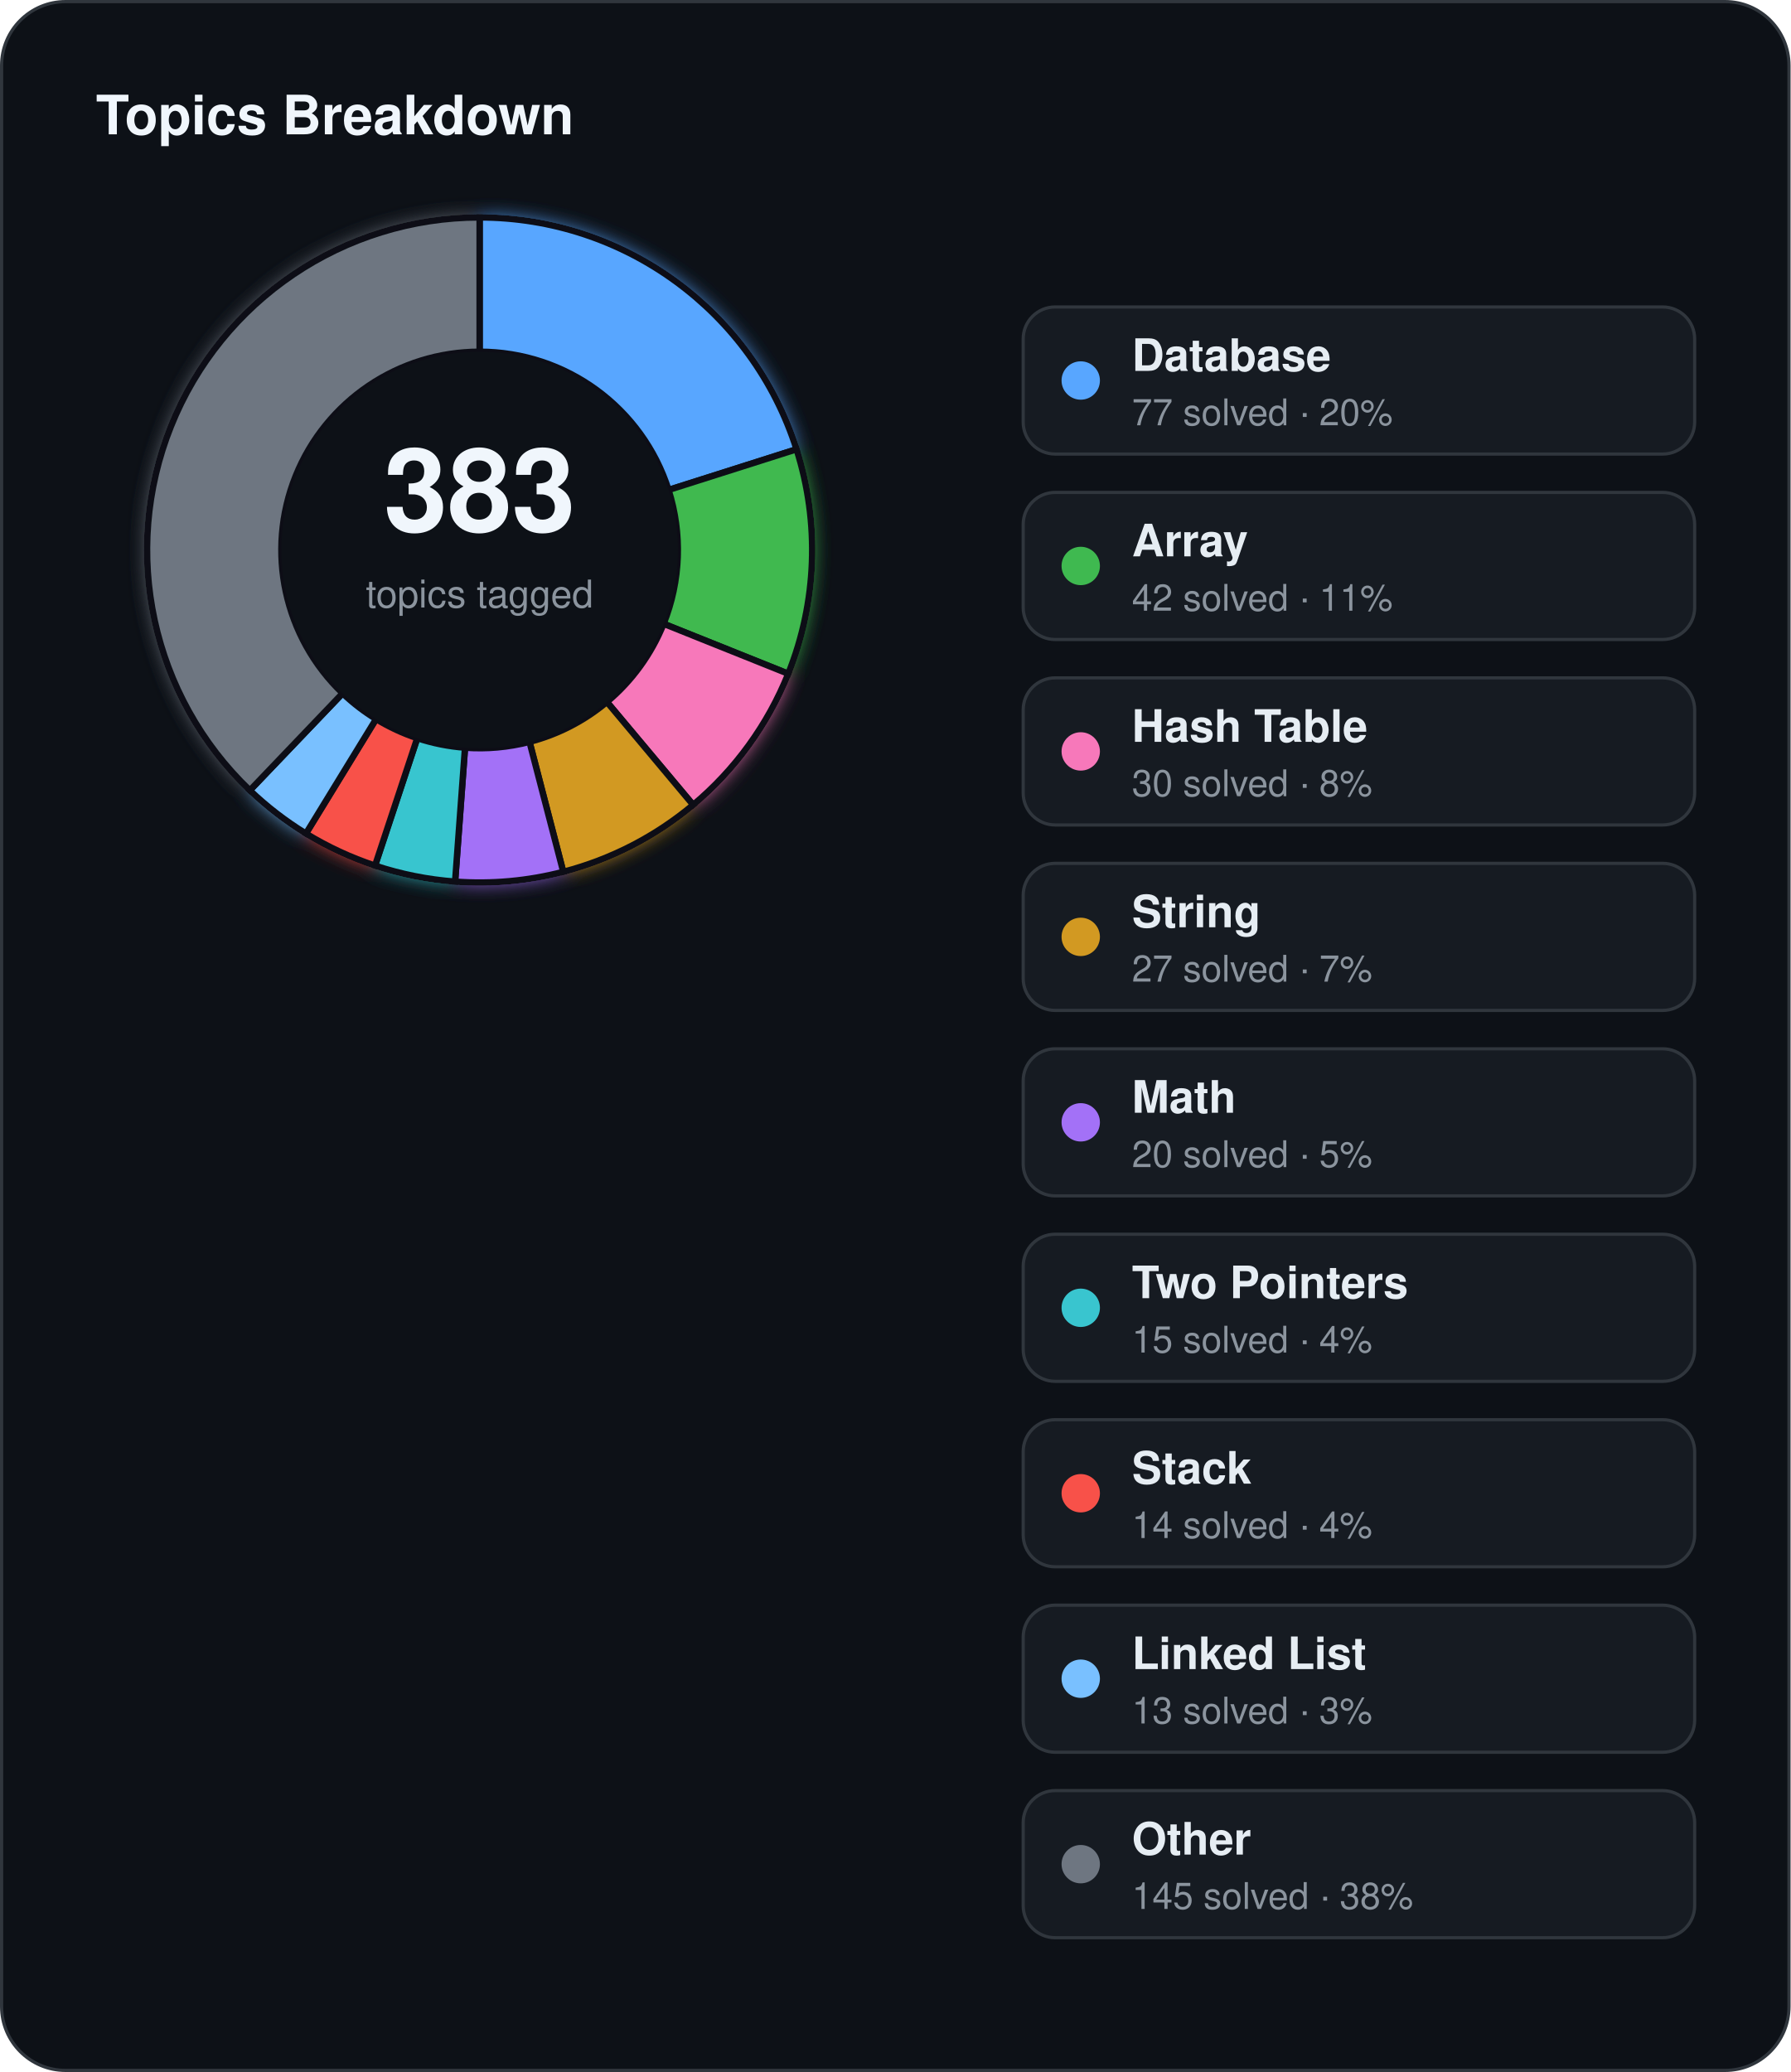
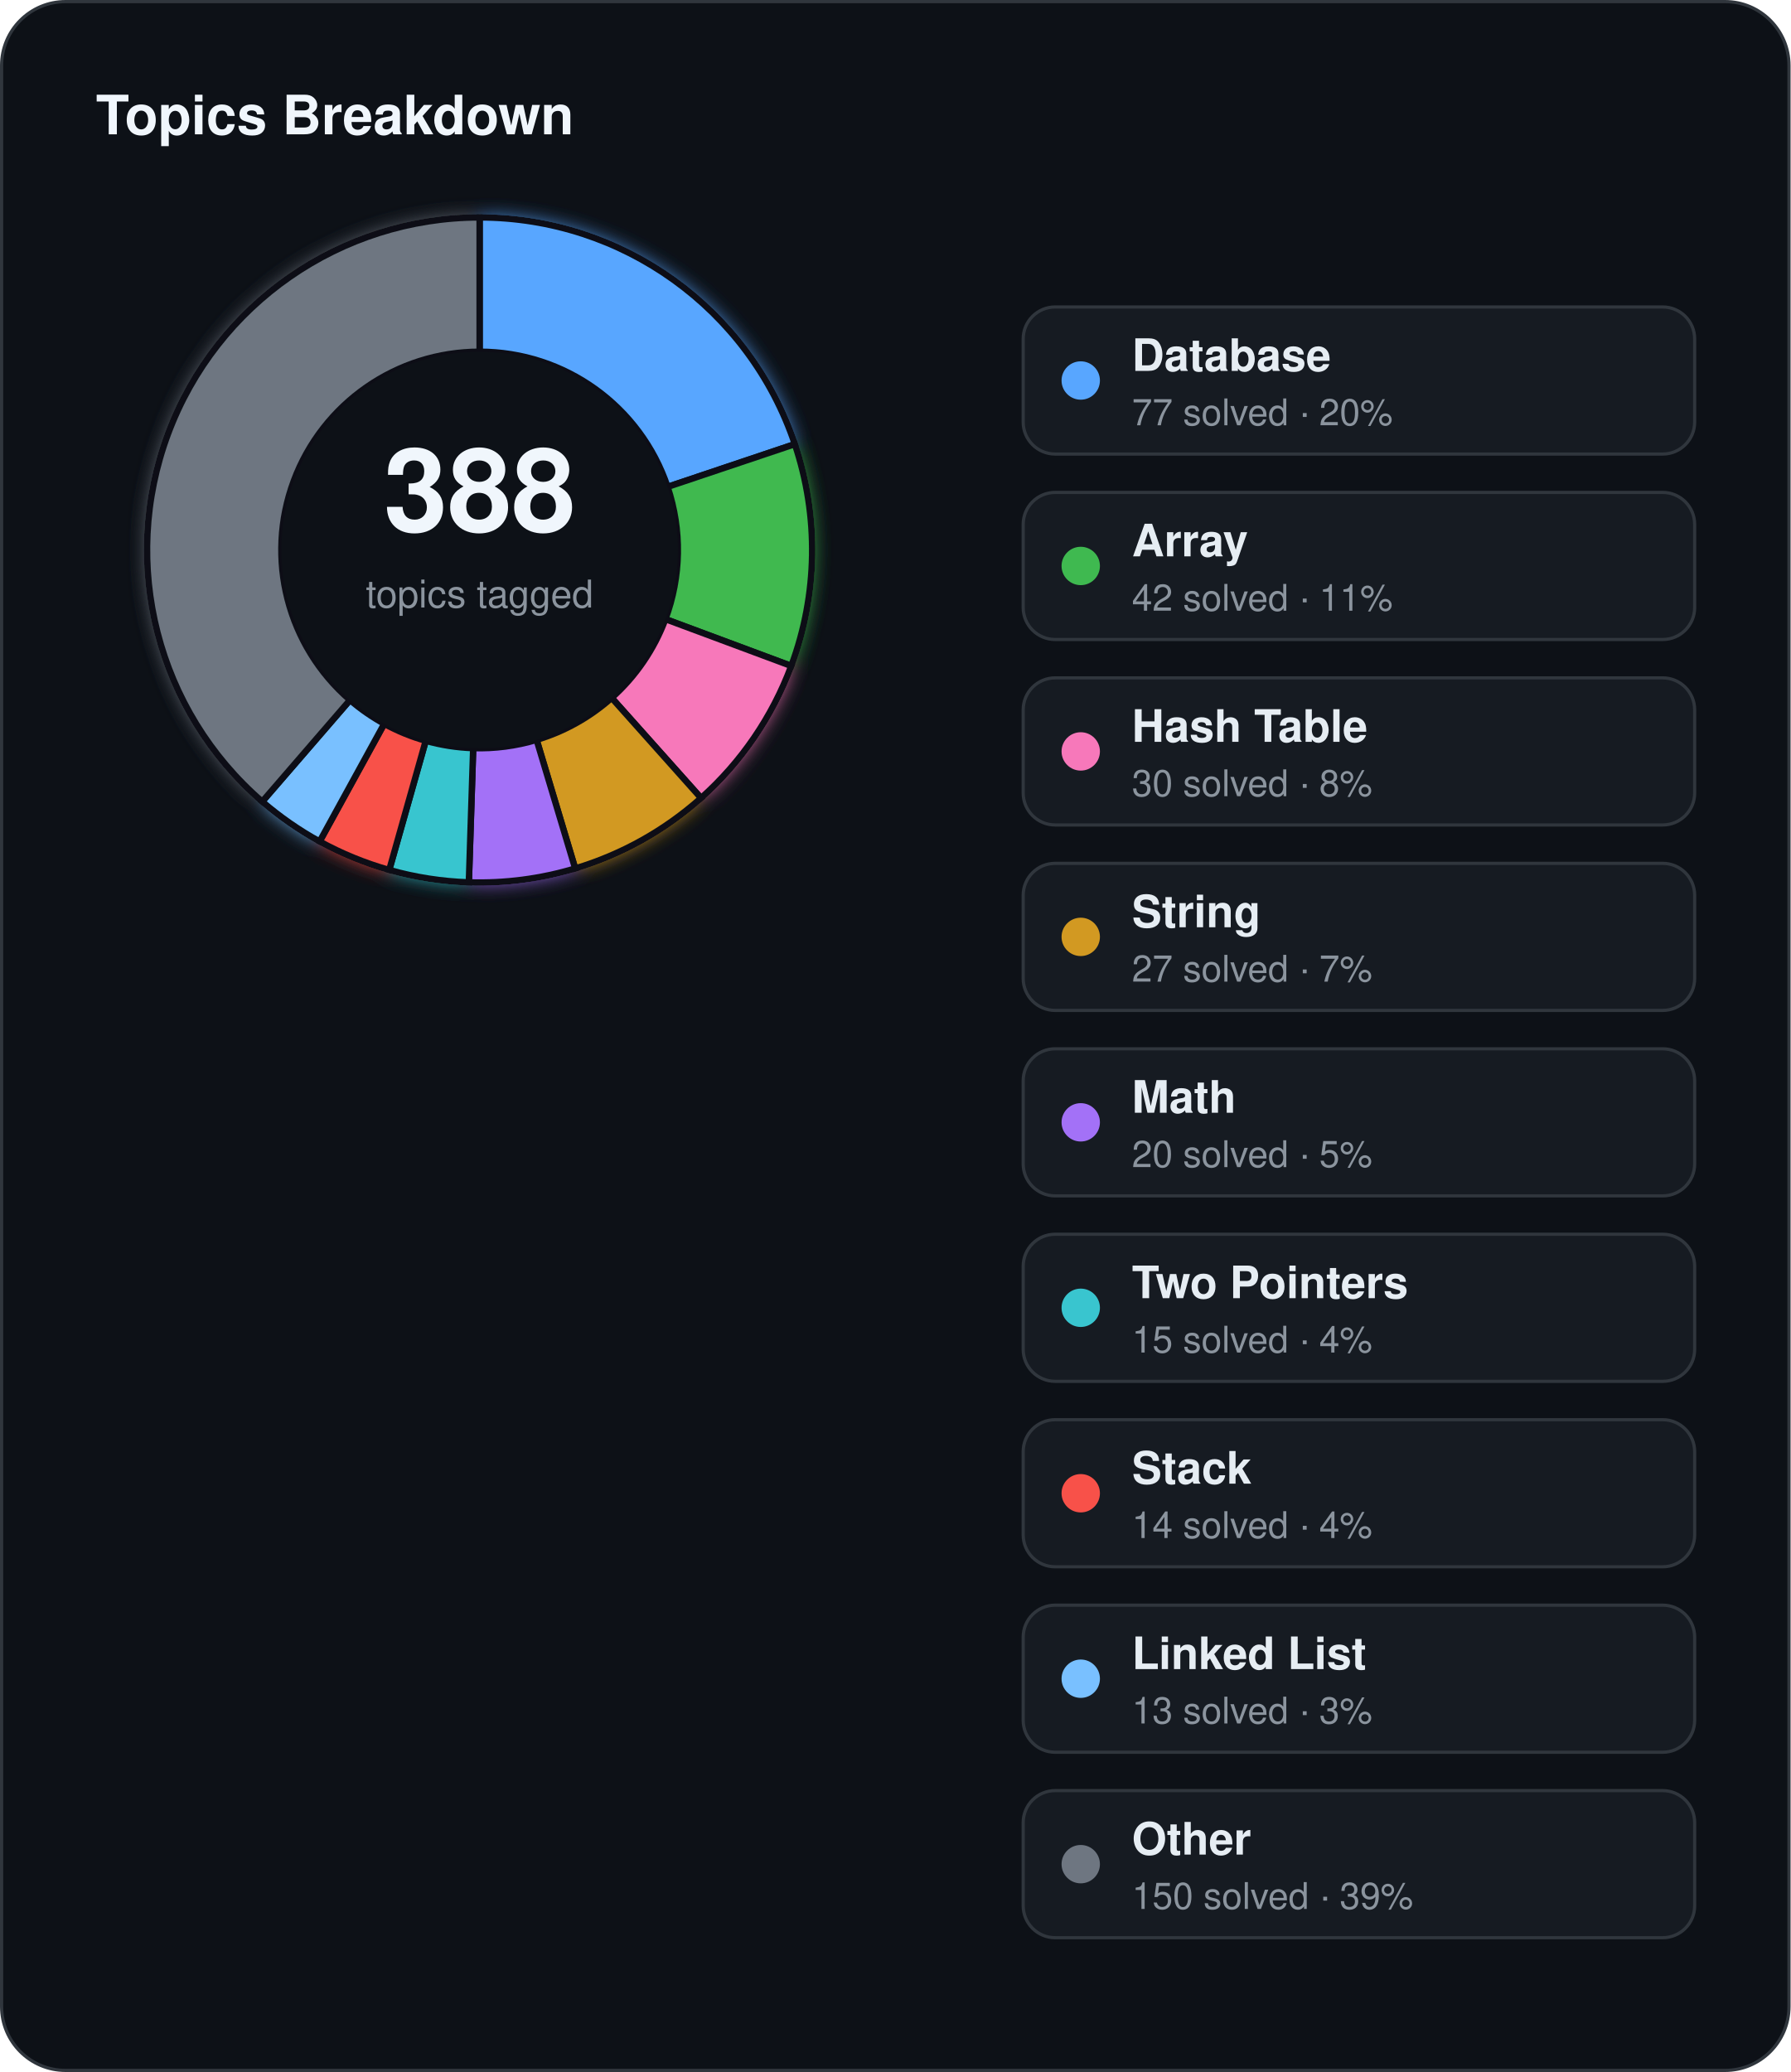
<svg xmlns="http://www.w3.org/2000/svg" width="560" height="648" viewBox="0 0 560 648">
  <defs>
    <filter id="topics-glow" x="-60%" y="-60%" width="220%" height="220%">
      <feGaussianBlur stdDeviation="3" result="blur" />
      <feMerge>
        <feMergeNode in="blur" />
        <feMergeNode in="SourceGraphic" />
      </feMerge>
    </filter>
  </defs>
  <rect x="0.5" y="0.5" width="559" height="647" rx="20" fill="#0d1117" stroke="#30363d" stroke-width="1" />
  <text x="30" y="42" fill="#f0f6fc" font-family="Segoe UI, Helvetica, Arial, sans-serif" font-size="17" font-weight="700">Topics Breakdown</text>
  <g filter="url(#topics-glow)">
-     <path d="M 150.00,68.00 A 104,104 0 0 1 249.12,140.51 L 209.09,153.23 A 62,62 0 0 0 150.00,110.00 Z" fill="#58a6ff" stroke="#0d1117" stroke-width="2" />
-     <path d="M 249.12,140.51 A 104,104 0 0 1 246.53,210.71 L 207.54,195.08 A 62,62 0 0 0 209.09,153.23 Z" fill="#3fb950" stroke="#0d1117" stroke-width="2" />
-     <path d="M 246.53,210.71 A 104,104 0 0 1 216.78,251.73 L 189.81,219.53 A 62,62 0 0 0 207.54,195.08 Z" fill="#f778ba" stroke="#0d1117" stroke-width="2" />
-     <path d="M 216.78,251.73 A 104,104 0 0 1 176.16,272.66 L 165.60,232.01 A 62,62 0 0 0 189.81,219.53 Z" fill="#d29922" stroke="#0d1117" stroke-width="2" />
-     <path d="M 176.16,272.66 A 104,104 0 0 1 142.33,275.72 L 145.43,233.83 A 62,62 0 0 0 165.60,232.01 Z" fill="#a371f7" stroke="#0d1117" stroke-width="2" />
-     <path d="M 142.33,275.72 A 104,104 0 0 1 117.29,270.72 L 130.50,230.85 A 62,62 0 0 0 145.43,233.83 Z" fill="#39c5cf" stroke="#0d1117" stroke-width="2" />
-     <path d="M 117.29,270.72 A 104,104 0 0 1 95.68,260.69 L 117.62,224.87 A 62,62 0 0 0 130.50,230.85 Z" fill="#f85149" stroke="#0d1117" stroke-width="2" />
-     <path d="M 95.68,260.69 A 104,104 0 0 1 78.14,247.18 L 107.16,216.82 A 62,62 0 0 0 117.62,224.87 Z" fill="#79c0ff" stroke="#0d1117" stroke-width="2" />
-     <path d="M 78.14,247.18 A 104,104 0 0 1 150.00,68.00 L 150.00,110.00 A 62,62 0 0 0 107.16,216.82 Z" fill="#6e7681" stroke="#0d1117" stroke-width="2" />
+     <path d="M 150.00,68.00 A 104,104 0 0 1 248.59,138.90 L 208.78,152.27 A 62,62 0 0 0 150.00,110.00 Z" fill="#58a6ff" stroke="#0d1117" stroke-width="2" />
+     <path d="M 248.59,138.90 A 104,104 0 0 1 247.47,208.27 L 208.11,193.62 A 62,62 0 0 0 208.78,152.27 Z" fill="#3fb950" stroke="#0d1117" stroke-width="2" />
+     <path d="M 247.47,208.27 A 104,104 0 0 1 219.26,249.59 L 191.29,218.25 A 62,62 0 0 0 208.11,193.62 Z" fill="#f778ba" stroke="#0d1117" stroke-width="2" />
+     <path d="M 219.26,249.59 A 104,104 0 0 1 179.89,271.61 L 167.82,231.38 A 62,62 0 0 0 191.29,218.25 Z" fill="#d29922" stroke="#0d1117" stroke-width="2" />
+     <path d="M 179.89,271.61 A 104,104 0 0 1 146.63,275.95 L 147.99,233.97 A 62,62 0 0 0 167.82,231.38 Z" fill="#a371f7" stroke="#0d1117" stroke-width="2" />
+     <path d="M 146.63,275.95 A 104,104 0 0 1 121.73,272.08 L 133.15,231.67 A 62,62 0 0 0 147.99,233.97 Z" fill="#39c5cf" stroke="#0d1117" stroke-width="2" />
+     <path d="M 121.73,272.08 A 104,104 0 0 1 99.96,263.17 L 120.17,226.35 A 62,62 0 0 0 133.15,231.67 Z" fill="#f85149" stroke="#0d1117" stroke-width="2" />
+     <path d="M 99.96,263.17 A 104,104 0 0 1 82.01,250.70 L 109.47,218.92 A 62,62 0 0 0 120.17,226.35 Z" fill="#79c0ff" stroke="#0d1117" stroke-width="2" />
+     <path d="M 82.01,250.70 A 104,104 0 0 1 150.00,68.00 L 150.00,110.00 A 62,62 0 0 0 109.47,218.92 Z" fill="#6e7681" stroke="#0d1117" stroke-width="2" />
  </g>
  <circle cx="150" cy="172" r="62" fill="#0d1117" />
-   <text x="150" y="166" text-anchor="middle" fill="#f0f6fc" font-family="Segoe UI, Helvetica, Arial, sans-serif" font-size="36" font-weight="700">383</text>
+   <text x="150" y="166" text-anchor="middle" fill="#f0f6fc" font-family="Segoe UI, Helvetica, Arial, sans-serif" font-size="36" font-weight="700">388</text>
  <text x="150" y="190" text-anchor="middle" fill="#8b949e" font-family="Segoe UI, Helvetica, Arial, sans-serif" font-size="12">topics tagged</text>
  <rect x="320" y="96" width="210" height="46" rx="10" fill="#161b22" stroke="#30363d" stroke-width="1" />
  <circle cx="338" cy="119" r="6" fill="#58a6ff" />
  <text x="354" y="116" fill="#e6edf3" font-family="Segoe UI, Helvetica, Arial, sans-serif" font-size="14" font-weight="600">Database</text>
  <text x="354" y="133" fill="#8b949e" font-family="Segoe UI, Helvetica, Arial, sans-serif" font-size="11.5">77 solved · 20%</text>
  <rect x="320" y="154" width="210" height="46" rx="10" fill="#161b22" stroke="#30363d" stroke-width="1" />
  <circle cx="338" cy="177" r="6" fill="#3fb950" />
  <text x="354" y="174" fill="#e6edf3" font-family="Segoe UI, Helvetica, Arial, sans-serif" font-size="14" font-weight="600">Array</text>
  <text x="354" y="191" fill="#8b949e" font-family="Segoe UI, Helvetica, Arial, sans-serif" font-size="11.5">42 solved · 11%</text>
  <rect x="320" y="212" width="210" height="46" rx="10" fill="#161b22" stroke="#30363d" stroke-width="1" />
  <circle cx="338" cy="235" r="6" fill="#f778ba" />
  <text x="354" y="232" fill="#e6edf3" font-family="Segoe UI, Helvetica, Arial, sans-serif" font-size="14" font-weight="600">Hash Table</text>
  <text x="354" y="249" fill="#8b949e" font-family="Segoe UI, Helvetica, Arial, sans-serif" font-size="11.5">30 solved · 8%</text>
  <rect x="320" y="270" width="210" height="46" rx="10" fill="#161b22" stroke="#30363d" stroke-width="1" />
  <circle cx="338" cy="293" r="6" fill="#d29922" />
  <text x="354" y="290" fill="#e6edf3" font-family="Segoe UI, Helvetica, Arial, sans-serif" font-size="14" font-weight="600">String</text>
  <text x="354" y="307" fill="#8b949e" font-family="Segoe UI, Helvetica, Arial, sans-serif" font-size="11.5">27 solved · 7%</text>
  <rect x="320" y="328" width="210" height="46" rx="10" fill="#161b22" stroke="#30363d" stroke-width="1" />
  <circle cx="338" cy="351" r="6" fill="#a371f7" />
  <text x="354" y="348" fill="#e6edf3" font-family="Segoe UI, Helvetica, Arial, sans-serif" font-size="14" font-weight="600">Math</text>
  <text x="354" y="365" fill="#8b949e" font-family="Segoe UI, Helvetica, Arial, sans-serif" font-size="11.5">20 solved · 5%</text>
  <rect x="320" y="386" width="210" height="46" rx="10" fill="#161b22" stroke="#30363d" stroke-width="1" />
  <circle cx="338" cy="409" r="6" fill="#39c5cf" />
  <text x="354" y="406" fill="#e6edf3" font-family="Segoe UI, Helvetica, Arial, sans-serif" font-size="14" font-weight="600">Two Pointers</text>
  <text x="354" y="423" fill="#8b949e" font-family="Segoe UI, Helvetica, Arial, sans-serif" font-size="11.5">15 solved · 4%</text>
  <rect x="320" y="444" width="210" height="46" rx="10" fill="#161b22" stroke="#30363d" stroke-width="1" />
  <circle cx="338" cy="467" r="6" fill="#f85149" />
  <text x="354" y="464" fill="#e6edf3" font-family="Segoe UI, Helvetica, Arial, sans-serif" font-size="14" font-weight="600">Stack</text>
  <text x="354" y="481" fill="#8b949e" font-family="Segoe UI, Helvetica, Arial, sans-serif" font-size="11.5">14 solved · 4%</text>
  <rect x="320" y="502" width="210" height="46" rx="10" fill="#161b22" stroke="#30363d" stroke-width="1" />
  <circle cx="338" cy="525" r="6" fill="#79c0ff" />
  <text x="354" y="522" fill="#e6edf3" font-family="Segoe UI, Helvetica, Arial, sans-serif" font-size="14" font-weight="600">Linked List</text>
  <text x="354" y="539" fill="#8b949e" font-family="Segoe UI, Helvetica, Arial, sans-serif" font-size="11.5">13 solved · 3%</text>
  <rect x="320" y="560" width="210" height="46" rx="10" fill="#161b22" stroke="#30363d" stroke-width="1" />
  <circle cx="338" cy="583" r="6" fill="#6e7681" />
  <text x="354" y="580" fill="#e6edf3" font-family="Segoe UI, Helvetica, Arial, sans-serif" font-size="14" font-weight="600">Other</text>
-   <text x="354" y="597" fill="#8b949e" font-family="Segoe UI, Helvetica, Arial, sans-serif" font-size="11.5">145 solved · 38%</text>
+   <text x="354" y="597" fill="#8b949e" font-family="Segoe UI, Helvetica, Arial, sans-serif" font-size="11.5">150 solved · 39%</text>
</svg>
